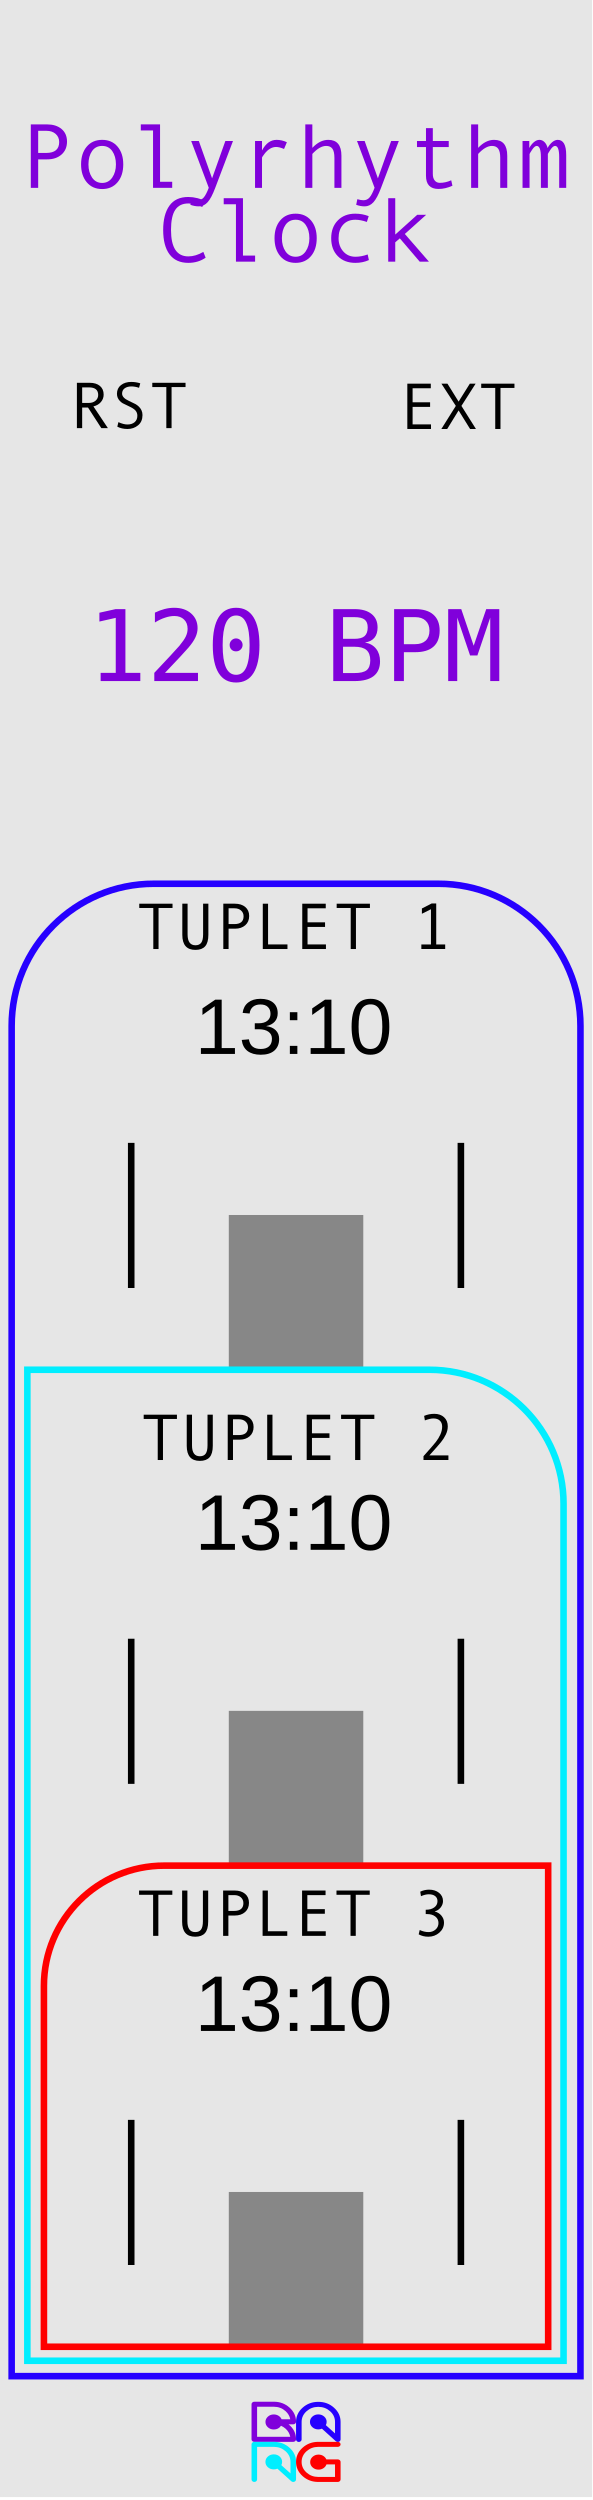
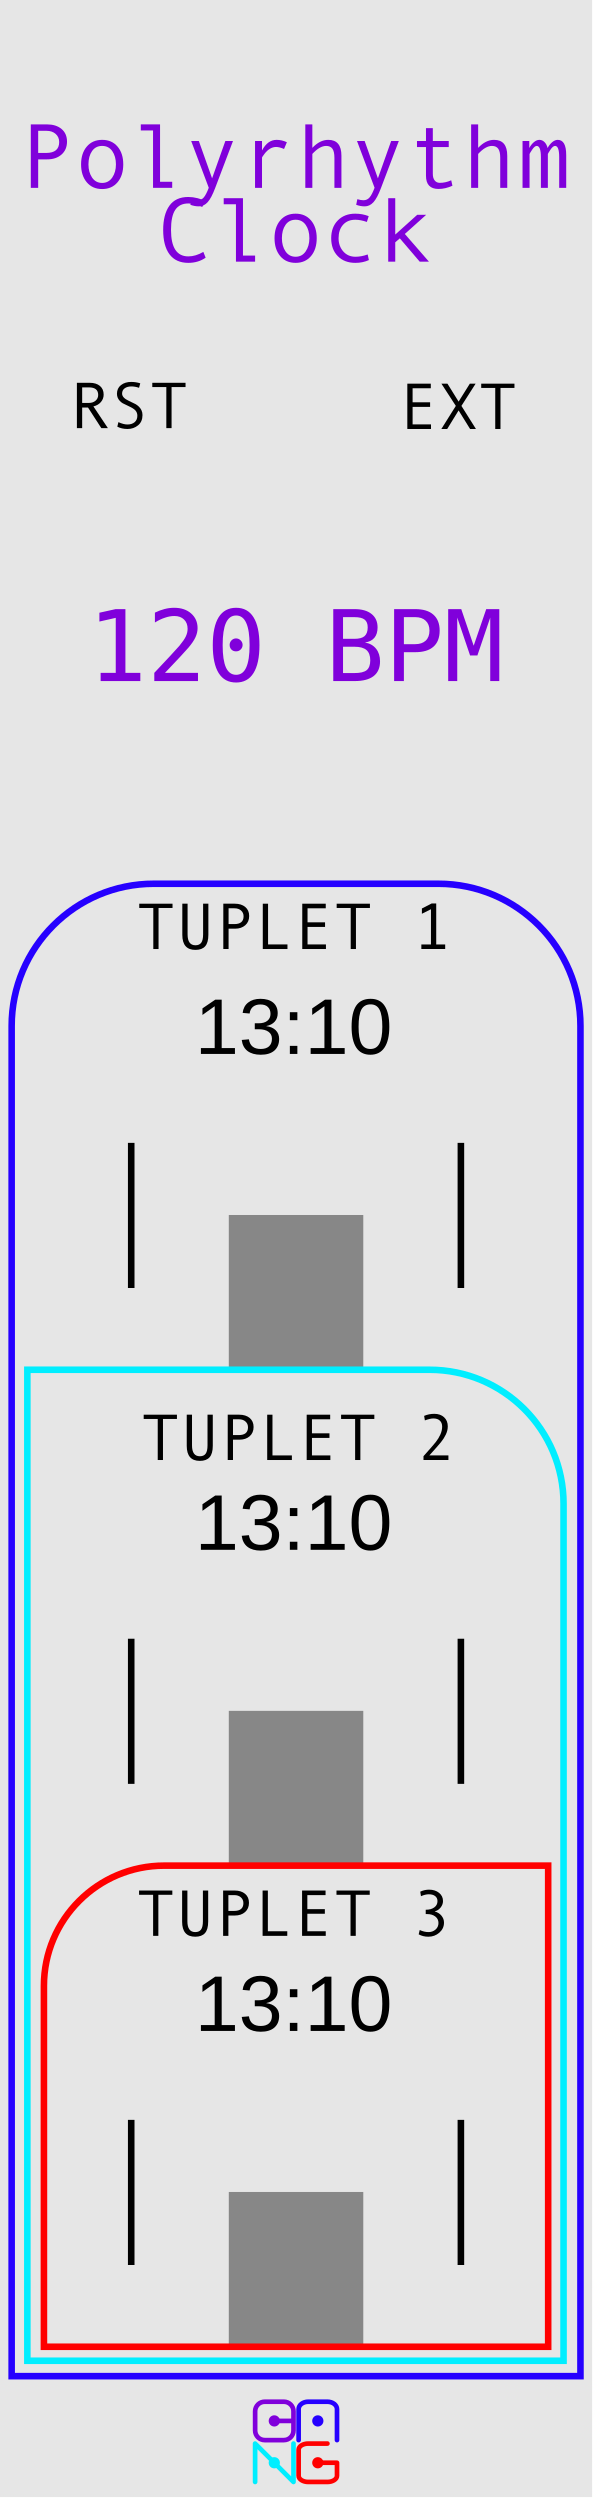
<svg xmlns="http://www.w3.org/2000/svg" width="100%" height="100%" viewBox="0 0 90 380" version="1.1" xml:space="preserve" style="fill-rule:evenodd;clip-rule:evenodd;stroke-linejoin:round;stroke-miterlimit:1.5;">
  <rect id="PolyClock" x="0" y="0" width="90" height="379.559" style="fill:none;" />
  <clipPath id="_clip1">
    <rect x="0" y="0" width="90" height="379.559" />
  </clipPath>
  <g clip-path="url(#_clip1)">
    <g id="Layer1">
      <rect id="background" x="0" y="0" width="90" height="379.559" style="fill:#e6e6e6;" />
      <rect x="34.779" y="333.181" width="20.441" height="23.526" style="fill:#282828;fill-opacity:0.5;" />
      <rect x="34.779" y="260.05" width="20.441" height="23.526" style="fill:#282828;fill-opacity:0.5;" />
      <rect x="34.779" y="184.679" width="20.441" height="23.526" style="fill:#282828;fill-opacity:0.5;" />
-       <g id="Logo">
-         <path d="M43.856,368.495l0.718,-0c0.117,-0 0.217,-0.038 0.301,-0.113c0.083,-0.075 0.125,-0.166 0.125,-0.271c0,-0.842 -0.331,-1.56 -0.992,-2.156c-0.661,-0.595 -1.458,-0.893 -2.392,-0.893l-2.958,-0c-0.117,-0 -0.218,0.037 -0.301,0.113c-0.084,0.075 -0.125,0.165 -0.125,0.271l-0,5.335c-0,0.102 0.041,0.191 0.125,0.266c0.083,0.075 0.184,0.113 0.301,0.113l5.916,-0c0.117,-0 0.217,-0.038 0.301,-0.113c0.083,-0.075 0.125,-0.164 0.125,-0.266c0,-0.914 -0.381,-1.676 -1.144,-2.286Zm-0.447,-2c0.384,0.345 0.621,0.756 0.711,1.232l-1.32,-0c-0.09,-0.216 -0.243,-0.392 -0.46,-0.528c-0.217,-0.136 -0.458,-0.204 -0.724,-0.204c-0.352,-0 -0.651,0.112 -0.897,0.335c-0.246,0.224 -0.369,0.492 -0.369,0.805c0,0.317 0.123,0.588 0.369,0.811c0.246,0.224 0.545,0.335 0.897,0.335c0.483,0 0.848,-0.189 1.096,-0.567c0.257,0.114 0.49,0.263 0.697,0.446c0.384,0.345 0.621,0.758 0.711,1.237l-5.042,0l-0,-4.573l2.538,0c0.699,0 1.297,0.224 1.793,0.671Z" style="fill:#8000db;fill-rule:nonzero;" />
-         <path d="M50.773,365.977c-0.658,-0.598 -1.455,-0.897 -2.389,-0.897c-0.934,0 -1.731,0.298 -2.392,0.893c-0.661,0.596 -0.992,1.315 -0.992,2.156l0,2.671c0,0.101 0.042,0.19 0.125,0.265c0.084,0.075 0.182,0.113 0.295,0.113c0.117,-0 0.217,-0.038 0.301,-0.113c0.083,-0.075 0.125,-0.164 0.125,-0.265l0,-2.671c0,-0.63 0.248,-1.169 0.745,-1.616c0.496,-0.447 1.094,-0.671 1.793,-0.671c0.7,0 1.297,0.224 1.794,0.671c0.496,0.447 0.744,0.986 0.744,1.616l0,1.75l-1.394,-1.256c0.081,-0.155 0.122,-0.319 0.122,-0.494c-0,-0.317 -0.123,-0.586 -0.369,-0.808c-0.246,-0.221 -0.545,-0.332 -0.897,-0.332c-0.352,-0 -0.652,0.111 -0.9,0.332c-0.248,0.222 -0.372,0.491 -0.372,0.808c-0,0.317 0.124,0.586 0.372,0.808c0.248,0.221 0.548,0.332 0.9,0.332c0.194,0 0.377,-0.036 0.548,-0.109l2.112,1.908c0.086,0.073 0.185,0.11 0.298,0.11c0.117,-0 0.218,-0.038 0.301,-0.113c0.084,-0.075 0.125,-0.164 0.125,-0.265l0,-2.671c0,-0.841 -0.331,-1.559 -0.995,-2.152Z" style="fill:#2600ff;fill-rule:nonzero;" />
-         <path d="M44.005,372.056c-0.659,-0.598 -1.455,-0.896 -2.389,-0.896l-2.965,-0c-0.113,-0 -0.211,0.037 -0.294,0.112c-0.084,0.076 -0.125,0.166 -0.125,0.272l-0,5.329c-0,0.106 0.041,0.196 0.125,0.271c0.083,0.076 0.181,0.113 0.294,0.113c0.118,0 0.218,-0.037 0.301,-0.113c0.084,-0.075 0.126,-0.165 0.126,-0.271l-0,-4.951l2.538,-0c0.699,-0 1.297,0.223 1.793,0.67c0.497,0.448 0.745,0.986 0.745,1.616l-0,1.75l-1.394,-1.256c0.081,-0.154 0.121,-0.319 0.121,-0.494c0,-0.317 -0.122,-0.587 -0.368,-0.811c-0.246,-0.223 -0.545,-0.335 -0.897,-0.335c-0.352,0 -0.652,0.112 -0.9,0.335c-0.249,0.224 -0.373,0.494 -0.373,0.811c0,0.317 0.124,0.587 0.373,0.808c0.248,0.222 0.548,0.333 0.9,0.333c0.194,-0 0.377,-0.037 0.548,-0.11l2.112,1.908c0.086,0.074 0.185,0.11 0.298,0.11c0.117,0 0.217,-0.037 0.301,-0.113c0.083,-0.075 0.125,-0.165 0.125,-0.271l0,-2.665c0,-0.841 -0.332,-1.559 -0.995,-2.152Z" style="fill:#0ef;fill-rule:nonzero;" />
-         <path d="M51.342,373.83l-1.739,0c-0.095,-0.219 -0.25,-0.396 -0.464,-0.53c-0.214,-0.134 -0.455,-0.201 -0.721,-0.201c-0.352,-0 -0.652,0.11 -0.9,0.332c-0.248,0.221 -0.372,0.491 -0.372,0.808c-0,0.317 0.124,0.587 0.372,0.811c0.248,0.223 0.548,0.335 0.9,0.335c0.28,0 0.53,-0.074 0.751,-0.222c0.221,-0.149 0.373,-0.341 0.454,-0.577l1.299,0l0,1.909l-2.538,-0c-0.699,-0 -1.297,-0.224 -1.793,-0.671c-0.497,-0.447 -0.745,-0.986 -0.745,-1.616c0,-0.63 0.248,-1.168 0.745,-1.616c0.496,-0.447 1.094,-0.67 1.793,-0.67l2.958,-0c0.117,-0 0.218,-0.038 0.301,-0.113c0.084,-0.075 0.125,-0.164 0.125,-0.265c0,-0.106 -0.041,-0.196 -0.125,-0.272c-0.083,-0.075 -0.184,-0.112 -0.301,-0.112l-2.958,-0c-0.934,-0 -1.731,0.297 -2.392,0.893c-0.661,0.595 -0.992,1.314 -0.992,2.155c0,0.842 0.331,1.56 0.992,2.156c0.661,0.595 1.458,0.893 2.392,0.893l2.958,0c0.117,0 0.218,-0.037 0.301,-0.113c0.084,-0.075 0.125,-0.165 0.125,-0.271l0,-2.665c0,-0.105 -0.041,-0.195 -0.125,-0.268c-0.083,-0.073 -0.184,-0.11 -0.301,-0.11Z" style="fill:#f00;fill-rule:nonzero;" />
-       </g>
      <g>
        <path d="M26.194,288.009l-2.124,0l-0,6.24l-0.796,0l-0,-6.24l-2.134,0l0,-0.649l5.054,-0l-0,0.649Z" style="fill-rule:nonzero;" />
        <path d="M31.643,292.081c0,0.798 -0.162,1.381 -0.486,1.748c-0.324,0.368 -0.816,0.552 -1.477,0.552c-1.331,0 -1.997,-0.76 -1.997,-2.28l0,-4.741l0.801,-0l-0,4.668c-0,1.1 0.399,1.65 1.196,1.65c0.401,0 0.694,-0.13 0.882,-0.391c0.187,-0.26 0.28,-0.683 0.28,-1.269l0,-4.658l0.801,-0l0,4.721Z" style="fill-rule:nonzero;" />
        <path d="M33.914,287.36l1.748,-0c0.66,-0 1.189,0.166 1.587,0.498c0.397,0.332 0.595,0.789 0.595,1.372c0,0.586 -0.198,1.054 -0.593,1.404c-0.396,0.35 -0.914,0.525 -1.555,0.525l-0.982,-0l0,3.09l-0.8,0l-0,-6.889Zm0.8,3.1l0.869,0c0.941,0 1.412,-0.394 1.412,-1.181c-0,-0.365 -0.128,-0.66 -0.384,-0.884c-0.255,-0.225 -0.585,-0.337 -0.988,-0.337l-0.909,-0l0,2.402Z" style="fill-rule:nonzero;" />
        <path d="M43.665,294.249l-3.75,0l-0,-6.889l0.8,-0l0,6.191l2.95,0l-0,0.698Z" style="fill-rule:nonzero;" />
        <path d="M49.514,294.249l-3.598,0l-0,-6.889l3.569,-0l-0,0.698l-2.769,-0l0,2.134l2.661,-0l0,0.698l-2.661,-0l0,2.661l2.798,0l0,0.698Z" style="fill-rule:nonzero;" />
        <path d="M56.199,288.009l-2.124,0l-0,6.24l-0.796,0l-0,-6.24l-2.134,0l0,-0.649l5.054,-0l-0,0.649Z" style="fill-rule:nonzero;" />
        <path d="M66.096,290.548c0.42,0.117 0.757,0.331 1.011,0.642c0.254,0.311 0.381,0.66 0.381,1.048c-0,0.605 -0.236,1.114 -0.708,1.526c-0.472,0.411 -1.029,0.617 -1.67,0.617c-0.547,0 -1.037,-0.12 -1.47,-0.361l0.156,-0.659c0.453,0.211 0.9,0.317 1.343,0.317c0.417,0 0.772,-0.129 1.067,-0.388c0.295,-0.259 0.442,-0.592 0.442,-0.999c-0,-0.4 -0.158,-0.726 -0.474,-0.976c-0.315,-0.251 -0.734,-0.376 -1.255,-0.376l-0.21,-0l0,-0.659l0.059,-0c0.501,-0 0.915,-0.118 1.24,-0.354c0.326,-0.236 0.489,-0.555 0.489,-0.955c-0,-0.325 -0.118,-0.58 -0.352,-0.764c-0.234,-0.184 -0.557,-0.276 -0.967,-0.276c-0.355,0 -0.752,0.096 -1.191,0.288l-0.108,-0.688c0.443,-0.202 0.889,-0.303 1.338,-0.303c0.616,-0 1.123,0.162 1.521,0.486c0.399,0.324 0.598,0.739 0.598,1.247c0,0.352 -0.121,0.68 -0.363,0.984c-0.243,0.305 -0.535,0.496 -0.877,0.574l0,0.029Z" style="fill-rule:nonzero;" />
      </g>
      <g>
        <path d="M31.256,39.17c-0.756,0.524 -1.633,0.786 -2.631,0.786c-1.249,0 -2.198,-0.428 -2.848,-1.285c-0.649,-0.857 -0.974,-2.096 -0.974,-3.719c0,-1.568 0.315,-2.795 0.944,-3.681c0.628,-0.886 1.588,-1.33 2.878,-1.33c0.464,0 0.925,0.06 1.38,0.178c0.456,0.119 0.823,0.276 1.101,0.472l-0.369,0.882c-0.643,-0.365 -1.347,-0.547 -2.112,-0.547c-0.889,-0 -1.55,0.322 -1.983,0.967c-0.433,0.645 -0.649,1.665 -0.649,3.059c-0,2.68 0.877,4.02 2.632,4.02c0.742,-0 1.503,-0.228 2.283,-0.684l0.348,0.882Z" style="fill:#8000db;fill-rule:nonzero;" />
        <path d="M38.776,39.771l-2.912,0l-0,-8.722l-1.86,-0l0,-0.923l2.926,-0l0,8.723l1.846,-0l-0,0.922Z" style="fill:#8000db;fill-rule:nonzero;" />
        <path d="M44.935,32.478c0.98,-0 1.759,0.341 2.338,1.025c0.579,0.684 0.868,1.584 0.868,2.7c0,1.126 -0.289,2.033 -0.868,2.721c-0.579,0.688 -1.358,1.032 -2.338,1.032c-0.984,0 -1.765,-0.343 -2.341,-1.029c-0.577,-0.686 -0.865,-1.594 -0.865,-2.724c0,-1.121 0.289,-2.022 0.868,-2.703c0.579,-0.682 1.358,-1.022 2.338,-1.022Zm0,6.548c0.647,0 1.158,-0.273 1.531,-0.82c0.374,-0.547 0.561,-1.21 0.561,-1.989c-0,-0.821 -0.185,-1.495 -0.554,-2.024c-0.369,-0.528 -0.882,-0.793 -1.538,-0.793c-0.661,0 -1.173,0.261 -1.538,0.783c-0.365,0.522 -0.547,1.2 -0.547,2.034c0,0.793 0.185,1.459 0.554,1.999c0.369,0.54 0.879,0.81 1.531,0.81Z" style="fill:#8000db;fill-rule:nonzero;" />
        <path d="M56.071,39.532c-0.62,0.283 -1.301,0.424 -2.044,0.424c-1.121,0 -2.016,-0.341 -2.683,-1.022c-0.668,-0.681 -1.002,-1.587 -1.002,-2.717c0,-1.13 0.336,-2.036 1.009,-2.717c0.672,-0.682 1.555,-1.022 2.649,-1.022c0.715,-0 1.396,0.125 2.043,0.376l-0.28,0.881c-0.647,-0.223 -1.23,-0.335 -1.75,-0.335c-0.784,0 -1.405,0.253 -1.863,0.759c-0.458,0.506 -0.687,1.192 -0.687,2.058c0,0.793 0.237,1.459 0.711,1.999c0.474,0.54 1.092,0.81 1.853,0.81c0.601,0 1.221,-0.116 1.859,-0.348l0.185,0.854Z" style="fill:#8000db;fill-rule:nonzero;" />
        <path d="M65.197,39.771l-1.402,0l-3.021,-3.541l-0.697,0.602l-0,2.939l-1.067,0l0,-9.645l1.067,-0l-0,5.53l3.342,-3.008l1.361,0l-3.247,2.913l3.664,4.21Z" style="fill:#8000db;fill-rule:nonzero;" />
      </g>
      <g>
        <path d="M4.682,18.906l2.447,-0c0.925,-0 1.666,0.232 2.222,0.697c0.556,0.465 0.834,1.105 0.834,1.921c-0,0.82 -0.277,1.476 -0.831,1.965c-0.554,0.49 -1.279,0.735 -2.177,0.735l-1.374,0l-0,4.327l-1.121,0l-0,-9.645Zm1.121,4.341l1.217,-0c1.317,-0 1.975,-0.552 1.975,-1.655c0,-0.51 -0.179,-0.922 -0.537,-1.237c-0.357,-0.314 -0.819,-0.471 -1.384,-0.471l-1.271,-0l-0,3.363Z" style="fill:#8000db;fill-rule:nonzero;" />
        <path d="M15.53,21.258c0.98,-0 1.759,0.341 2.338,1.025c0.579,0.684 0.868,1.584 0.868,2.7c0,1.126 -0.289,2.033 -0.868,2.721c-0.579,0.688 -1.358,1.032 -2.338,1.032c-0.984,0 -1.765,-0.343 -2.341,-1.029c-0.577,-0.686 -0.865,-1.594 -0.865,-2.724c0,-1.121 0.29,-2.022 0.868,-2.703c0.579,-0.682 1.358,-1.022 2.338,-1.022Zm0,6.548c0.647,0 1.158,-0.273 1.532,-0.82c0.373,-0.547 0.56,-1.21 0.56,-1.989c0,-0.821 -0.184,-1.495 -0.554,-2.024c-0.369,-0.528 -0.881,-0.793 -1.538,-0.793c-0.661,0 -1.173,0.261 -1.538,0.783c-0.364,0.522 -0.547,1.2 -0.547,2.034c0,0.793 0.185,1.459 0.554,1.999c0.369,0.54 0.88,0.81 1.531,0.81Z" style="fill:#8000db;fill-rule:nonzero;" />
        <path d="M26.174,28.551l-2.912,0l-0,-8.722l-1.86,-0l0,-0.923l2.926,-0l0,8.723l1.846,-0l-0,0.922Z" style="fill:#8000db;fill-rule:nonzero;" />
        <path d="M35.416,21.428l-2.7,7.123c-0.392,1.049 -0.781,1.78 -1.166,2.195c-0.385,0.415 -0.823,0.622 -1.316,0.622c-0.437,-0 -0.87,-0.08 -1.298,-0.239l0.177,-0.855c0.347,0.11 0.657,0.164 0.93,0.164c0.383,0 0.697,-0.148 0.943,-0.444c0.246,-0.296 0.495,-0.782 0.745,-1.456l-2.672,-7.11l1.162,0l2.016,5.681l2.017,-5.681l1.162,0Z" style="fill:#8000db;fill-rule:nonzero;" />
        <path d="M43.605,21.62l-0.43,1.025c-0.47,-0.205 -0.875,-0.307 -1.217,-0.307c-0.314,-0 -0.622,0.09 -0.923,0.27c-0.301,0.18 -0.577,0.437 -0.83,0.772c-0.253,0.335 -0.38,0.523 -0.38,0.564l0,4.607l-1.059,0l-0,-7.123l1.059,0l0,1.443c0.57,-1.076 1.308,-1.613 2.215,-1.613c0.538,-0 1.06,0.12 1.565,0.362Z" style="fill:#8000db;fill-rule:nonzero;" />
        <path d="M51.897,28.551l-1.066,0l0,-4.566c0,-0.633 -0.101,-1.093 -0.304,-1.377c-0.203,-0.285 -0.521,-0.428 -0.954,-0.428c-0.651,0 -1.351,0.406 -2.098,1.217l-0,5.154l-1.067,0l0,-9.645l1.067,-0l-0,3.568c0.765,-0.811 1.572,-1.216 2.42,-1.216c1.335,-0 2.002,0.806 2.002,2.419l0,4.874Z" style="fill:#8000db;fill-rule:nonzero;" />
        <path d="M60.62,21.428l-2.7,7.123c-0.392,1.049 -0.781,1.78 -1.166,2.195c-0.385,0.415 -0.823,0.622 -1.316,0.622c-0.437,-0 -0.87,-0.08 -1.298,-0.239l0.177,-0.855c0.347,0.11 0.657,0.164 0.93,0.164c0.383,0 0.697,-0.148 0.943,-0.444c0.247,-0.296 0.495,-0.782 0.746,-1.456l-2.673,-7.11l1.162,0l2.016,5.681l2.017,-5.681l1.162,0Z" style="fill:#8000db;fill-rule:nonzero;" />
        <path d="M68.769,28.23c-0.716,0.328 -1.42,0.492 -2.113,0.492c-1.271,0 -1.907,-0.672 -1.907,-2.016l0,-4.355l-1.367,0l-0,-0.923l1.367,0l0,-1.948l1.039,0l0,1.948l2.42,0l0,0.923l-2.42,0l0,4.075c0,0.432 0.096,0.769 0.287,1.008c0.192,0.239 0.451,0.359 0.779,0.359c0.584,-0 1.16,-0.13 1.73,-0.39l0.185,0.827Z" style="fill:#8000db;fill-rule:nonzero;" />
        <path d="M77.102,28.551l-1.067,0l0,-4.566c0,-0.633 -0.101,-1.093 -0.304,-1.377c-0.203,-0.285 -0.521,-0.428 -0.954,-0.428c-0.651,0 -1.351,0.406 -2.098,1.217l-0,5.154l-1.067,0l0,-9.645l1.067,-0l-0,3.568c0.765,-0.811 1.572,-1.216 2.42,-1.216c1.335,-0 2.003,0.806 2.003,2.419l-0,4.874Z" style="fill:#8000db;fill-rule:nonzero;" />
        <path d="M86.063,28.551l-1.066,0l0,-4.675c0,-1.131 -0.21,-1.696 -0.629,-1.696c-0.214,0 -0.45,0.195 -0.707,0.585c-0.258,0.39 -0.387,0.605 -0.387,0.646l0,5.14l-1.059,0l-0,-4.675c-0,-1.131 -0.212,-1.696 -0.636,-1.696c-0.21,0 -0.443,0.195 -0.701,0.585c-0.257,0.39 -0.386,0.605 -0.386,0.646l0,5.14l-1.066,0l-0,-7.123l1.025,0l0,1.074c0.201,-0.379 0.439,-0.68 0.715,-0.906c0.275,-0.226 0.55,-0.338 0.823,-0.338c0.287,-0 0.545,0.112 0.773,0.338c0.228,0.226 0.385,0.527 0.471,0.906c0.201,-0.379 0.44,-0.68 0.718,-0.906c0.278,-0.226 0.552,-0.338 0.82,-0.338c0.862,-0 1.292,0.77 1.292,2.31l0,4.983Z" style="fill:#8000db;fill-rule:nonzero;" />
      </g>
      <g>
        <path d="M26.895,215.682l-2.124,0l-0,6.24l-0.796,0l-0,-6.24l-2.134,0l-0,-0.649l5.054,-0l-0,0.649Z" style="fill-rule:nonzero;" />
        <path d="M32.344,219.754c-0,0.798 -0.162,1.381 -0.486,1.748c-0.324,0.368 -0.816,0.552 -1.477,0.552c-1.332,0 -1.997,-0.76 -1.997,-2.28l-0,-4.741l0.801,-0l-0,4.668c-0,1.1 0.398,1.65 1.196,1.65c0.4,0 0.694,-0.13 0.881,-0.391c0.187,-0.26 0.281,-0.683 0.281,-1.269l-0,-4.658l0.801,-0l-0,4.721Z" style="fill-rule:nonzero;" />
        <path d="M34.614,215.033l1.748,-0c0.661,-0 1.19,0.166 1.587,0.498c0.397,0.332 0.596,0.789 0.596,1.372c-0,0.586 -0.198,1.054 -0.593,1.404c-0.396,0.35 -0.914,0.525 -1.556,0.525l-0.981,-0l0,3.09l-0.801,0l0,-6.889Zm0.801,3.1l0.869,0c0.941,0 1.411,-0.394 1.411,-1.181c0,-0.365 -0.127,-0.659 -0.383,-0.884c-0.256,-0.225 -0.585,-0.337 -0.989,-0.337l-0.908,-0l0,2.402Z" style="fill-rule:nonzero;" />
        <path d="M44.365,221.922l-3.75,0l0,-6.889l0.801,-0l0,6.191l2.949,0l0,0.698Z" style="fill-rule:nonzero;" />
        <path d="M50.215,221.922l-3.599,0l0,-6.889l3.57,-0l-0,0.698l-2.769,-0l-0,2.134l2.661,-0l0,0.698l-2.661,0l-0,2.661l2.798,0l-0,0.698Z" style="fill-rule:nonzero;" />
        <path d="M56.899,215.682l-2.124,0l0,6.24l-0.796,0l0,-6.24l-2.133,0l-0,-0.649l5.053,-0l0,0.649Z" style="fill-rule:nonzero;" />
        <path d="M68.159,221.922l-3.789,0l0,-0.581c0.96,-1.071 1.584,-1.788 1.87,-2.153c0.287,-0.365 0.519,-0.747 0.698,-1.147c0.18,-0.401 0.269,-0.8 0.269,-1.197c0,-0.384 -0.116,-0.687 -0.349,-0.908c-0.233,-0.221 -0.559,-0.332 -0.979,-0.332c-0.322,0 -0.755,0.099 -1.299,0.298l-0.112,-0.689c0.491,-0.208 1.006,-0.312 1.543,-0.312c0.615,-0 1.111,0.173 1.487,0.52c0.376,0.347 0.564,0.81 0.564,1.389c-0,0.413 -0.097,0.824 -0.291,1.231c-0.194,0.406 -0.442,0.797 -0.745,1.171c-0.302,0.375 -0.892,1.045 -1.767,2.012l2.9,0l0,0.698Z" style="fill-rule:nonzero;" />
      </g>
      <g>
        <path d="M26.223,138.012l-2.124,-0l0,6.24l-0.796,0l0,-6.24l-2.134,-0l0,-0.65l5.054,0l0,0.65Z" style="fill-rule:nonzero;" />
        <path d="M31.672,142.084c0,0.798 -0.162,1.38 -0.485,1.748c-0.324,0.368 -0.817,0.552 -1.478,0.552c-1.331,-0 -1.997,-0.76 -1.997,-2.28l0,-4.742l0.801,0l0,4.668c0,1.101 0.399,1.651 1.196,1.651c0.401,-0 0.695,-0.13 0.882,-0.391c0.187,-0.26 0.281,-0.683 0.281,-1.269l-0,-4.659l0.8,0l0,4.722Z" style="fill-rule:nonzero;" />
        <path d="M33.943,137.362l1.748,0c0.661,0 1.19,0.166 1.587,0.498c0.397,0.333 0.596,0.79 0.596,1.373c-0,0.586 -0.198,1.053 -0.594,1.403c-0.395,0.35 -0.914,0.525 -1.555,0.525l-0.981,0l-0,3.091l-0.801,0l-0,-6.89Zm0.801,3.101l0.869,0c0.941,0 1.411,-0.394 1.411,-1.182c-0,-0.364 -0.128,-0.659 -0.383,-0.883c-0.256,-0.225 -0.585,-0.337 -0.989,-0.337l-0.908,-0l-0,2.402Z" style="fill-rule:nonzero;" />
        <path d="M43.694,144.252l-3.75,0l-0,-6.89l0.801,0l-0,6.192l2.949,-0l-0,0.698Z" style="fill-rule:nonzero;" />
        <path d="M49.543,144.252l-3.598,0l-0,-6.89l3.569,0l0,0.699l-2.768,-0l-0,2.133l2.661,0l-0,0.699l-2.661,-0l-0,2.661l2.797,-0l0,0.698Z" style="fill-rule:nonzero;" />
        <path d="M56.228,138.012l-2.124,-0l0,6.24l-0.796,0l0,-6.24l-2.134,-0l0,-0.65l5.054,0l0,0.65Z" style="fill-rule:nonzero;" />
        <path d="M67.668,144.252l-3.623,0l0,-0.698l1.46,-0l0,-5.352l-1.377,0.689l0,-0.801l1.49,-0.767l0.688,0l0,6.231l1.362,-0l0,0.698Z" style="fill-rule:nonzero;" />
      </g>
      <text x="29.619px" y="160.196px" style="font-family:'ArialMT', 'Arial', sans-serif;font-size:12px;">13:10</text>
      <text x="29.619px" y="235.567px" style="font-family:'ArialMT', 'Arial', sans-serif;font-size:12px;">13:10</text>
      <text x="29.619px" y="308.698px" style="font-family:'ArialMT', 'Arial', sans-serif;font-size:12px;">13:10</text>
      <text x="13.312px" y="103.523px" style="font-family:'PTMono-Regular', 'PT Mono', monospace;font-size:15px;fill:#8000db;">120 BPM</text>
      <g>
        <path d="M65.512,65.206l-3.599,0l0,-6.889l3.569,-0l0,0.698l-2.768,-0l-0,2.134l2.661,-0l-0,0.698l-2.661,0l-0,2.661l2.798,0l-0,0.698Z" style="fill-rule:nonzero;" />
        <path d="M72.343,65.206l-0.889,0l-1.748,-2.822l-1.733,2.822l-0.889,0l2.202,-3.51l-2.192,-3.379l0.918,-0l1.694,2.729l1.709,-2.729l0.879,-0l-2.158,3.379l2.207,3.51Z" style="fill-rule:nonzero;" />
        <path d="M78.197,58.966l-2.124,0l0,6.24l-0.796,0l0,-6.24l-2.133,0l-0,-0.649l5.053,-0l0,0.649Z" style="fill-rule:nonzero;" />
      </g>
      <g>
        <path d="M16.4,65.075l-1.001,-0l-2.022,-3.13l-0.888,-0l-0,3.13l-0.801,-0l-0,-6.89l1.948,-0c0.655,-0 1.171,0.159 1.551,0.476c0.379,0.317 0.568,0.759 0.568,1.326c0,0.42 -0.138,0.793 -0.415,1.12c-0.276,0.327 -0.657,0.55 -1.142,0.667l2.202,3.301Zm-3.911,-3.829l1.011,0c0.423,0 0.766,-0.114 1.03,-0.344c0.263,-0.229 0.395,-0.518 0.395,-0.867c0,-0.768 -0.468,-1.152 -1.406,-1.152l-1.03,0l-0,2.363Z" style="fill-rule:nonzero;" />
        <path d="M21.136,58.947c-0.41,-0.14 -0.799,-0.21 -1.167,-0.21c-0.416,-0 -0.756,0.095 -1.018,0.285c-0.262,0.191 -0.393,0.462 -0.393,0.813c0,0.417 0.344,0.783 1.03,1.099c0.508,0.234 0.844,0.397 1.009,0.488c0.164,0.091 0.331,0.217 0.5,0.376c0.169,0.16 0.305,0.348 0.408,0.564c0.102,0.217 0.154,0.46 0.154,0.73c-0,0.671 -0.226,1.191 -0.677,1.56c-0.45,0.37 -0.982,0.554 -1.594,0.554c-0.592,0 -1.111,-0.117 -1.557,-0.351l0.166,-0.689c0.524,0.238 0.981,0.357 1.372,0.357c0.455,-0 0.821,-0.118 1.096,-0.354c0.275,-0.236 0.412,-0.561 0.412,-0.974c0,-0.306 -0.089,-0.566 -0.268,-0.779c-0.179,-0.213 -0.51,-0.431 -0.991,-0.652c-0.495,-0.228 -0.815,-0.383 -0.96,-0.466c-0.145,-0.083 -0.289,-0.198 -0.432,-0.345c-0.143,-0.146 -0.254,-0.31 -0.332,-0.493c-0.078,-0.182 -0.117,-0.381 -0.117,-0.595c-0,-0.57 0.205,-1.014 0.615,-1.333c0.41,-0.319 0.929,-0.479 1.558,-0.479c0.459,0 0.914,0.07 1.367,0.21l-0.181,0.684Z" style="fill-rule:nonzero;" />
        <path d="M28.202,58.834l-2.124,0l-0,6.241l-0.796,-0l-0,-6.241l-2.134,0l-0,-0.649l5.054,-0l-0,0.649Z" style="fill-rule:nonzero;" />
      </g>
      <path d="M19.945,195.773l-0,-22.056" style="fill:none;stroke:#000;stroke-width:1px;" />
      <path d="M70.055,195.773l0,-22.056" style="fill:none;stroke:#000;stroke-width:1px;" />
      <path d="M19.945,271.145l-0,-22.056" style="fill:none;stroke:#000;stroke-width:1px;" />
      <path d="M70.055,271.145l0,-22.056" style="fill:none;stroke:#000;stroke-width:1px;" />
      <path d="M19.945,344.275l-0,-22.056" style="fill:none;stroke:#000;stroke-width:1px;" />
      <path d="M70.055,344.275l0,-22.056" style="fill:none;stroke:#000;stroke-width:1px;" />
      <path d="M88.228,155.945c-0,-11.929 -9.685,-21.614 -21.614,-21.614l-43.228,0c-11.929,0 -21.614,9.685 -21.614,21.614l0,205.232l86.456,-0l-0,-205.232Z" style="fill:none;stroke:#2600ff;stroke-width:1px;stroke-linejoin:miter;" />
      <path d="M85.66,228.58c-0,-11.245 -9.13,-20.376 -20.376,-20.376l-61.128,0l0,150.635l81.504,0l-0,-130.259Z" style="fill:none;stroke:#0ef;stroke-width:1px;stroke-linejoin:miter;" />
      <path d="M83.323,283.576l-58.363,-0c-10.091,-0 -18.283,8.192 -18.283,18.283l0,54.847l76.646,0l-0,-73.13Z" style="fill:none;stroke:#f00;stroke-width:1px;stroke-linejoin:miter;" />
+       <g id="logo">
+         <g>
+           <circle cx="41.695" cy="367.979" r="0.854" style="fill:#8000db;" />
+           <path d="M41.695,367.979l2.916,0" style="fill:none;stroke:#8000db;stroke-width:0.71px;stroke-linejoin:miter;" />
+           <path d="M44.611,366.52c-0,-0.805 -0.654,-1.458 -1.458,-1.458l-2.916,-0c-0.804,-0 -1.457,0.653 -1.457,1.458l-0,2.919c-0,0.804 0.653,1.457 1.457,1.457l2.916,0c0.804,0 1.458,-0.653 1.458,-1.457l-0,-2.919Z" style="fill:none;stroke:#8000db;stroke-width:0.71px;stroke-miterlimit:3;" />
+         </g>
+         <g>
+           <circle cx="48.308" cy="374.34" r="0.854" style="fill:#f00;" />
+           <path d="M49.766,371.423l-2.915,-0c-0.805,-0 -1.458,0.421 -1.458,0.939l-0,3.956c-0,0.518 0.653,0.939 1.458,0.939l2.915,0c0.805,0 1.458,-0.421 1.458,-0.939l-0,-1.978l-2.916,-0" style="fill:none;stroke:#f00;stroke-width:0.71px;stroke-linecap:round;stroke-miterlimit:3;" />
+         </g>
+         <g>
+           <circle cx="48.308" cy="367.979" r="0.854" style="fill:#2600ff;" />
+           <path d="M51.224,370.896l-0,-4.714c-0,-0.618 -0.653,-1.12 -1.458,-1.12l-2.915,-0c-0.805,-0 -1.458,0.502 -1.458,1.12l-0,4.714" style="fill:none;stroke:#2600ff;stroke-width:0.71px;stroke-linecap:round;stroke-miterlimit:3;" />
+         </g>
+         <g>
+           <circle cx="41.693" cy="374.34" r="0.854" style="fill:#0ef;" />
+           <path d="M38.776,377.257l0,-5.834l5.835,5.834l-0,-5.834" style="fill:none;stroke:#0ef;stroke-width:0.71px;stroke-linecap:round;" />
+         </g>
+       </g>
    </g>
  </g>
</svg>
